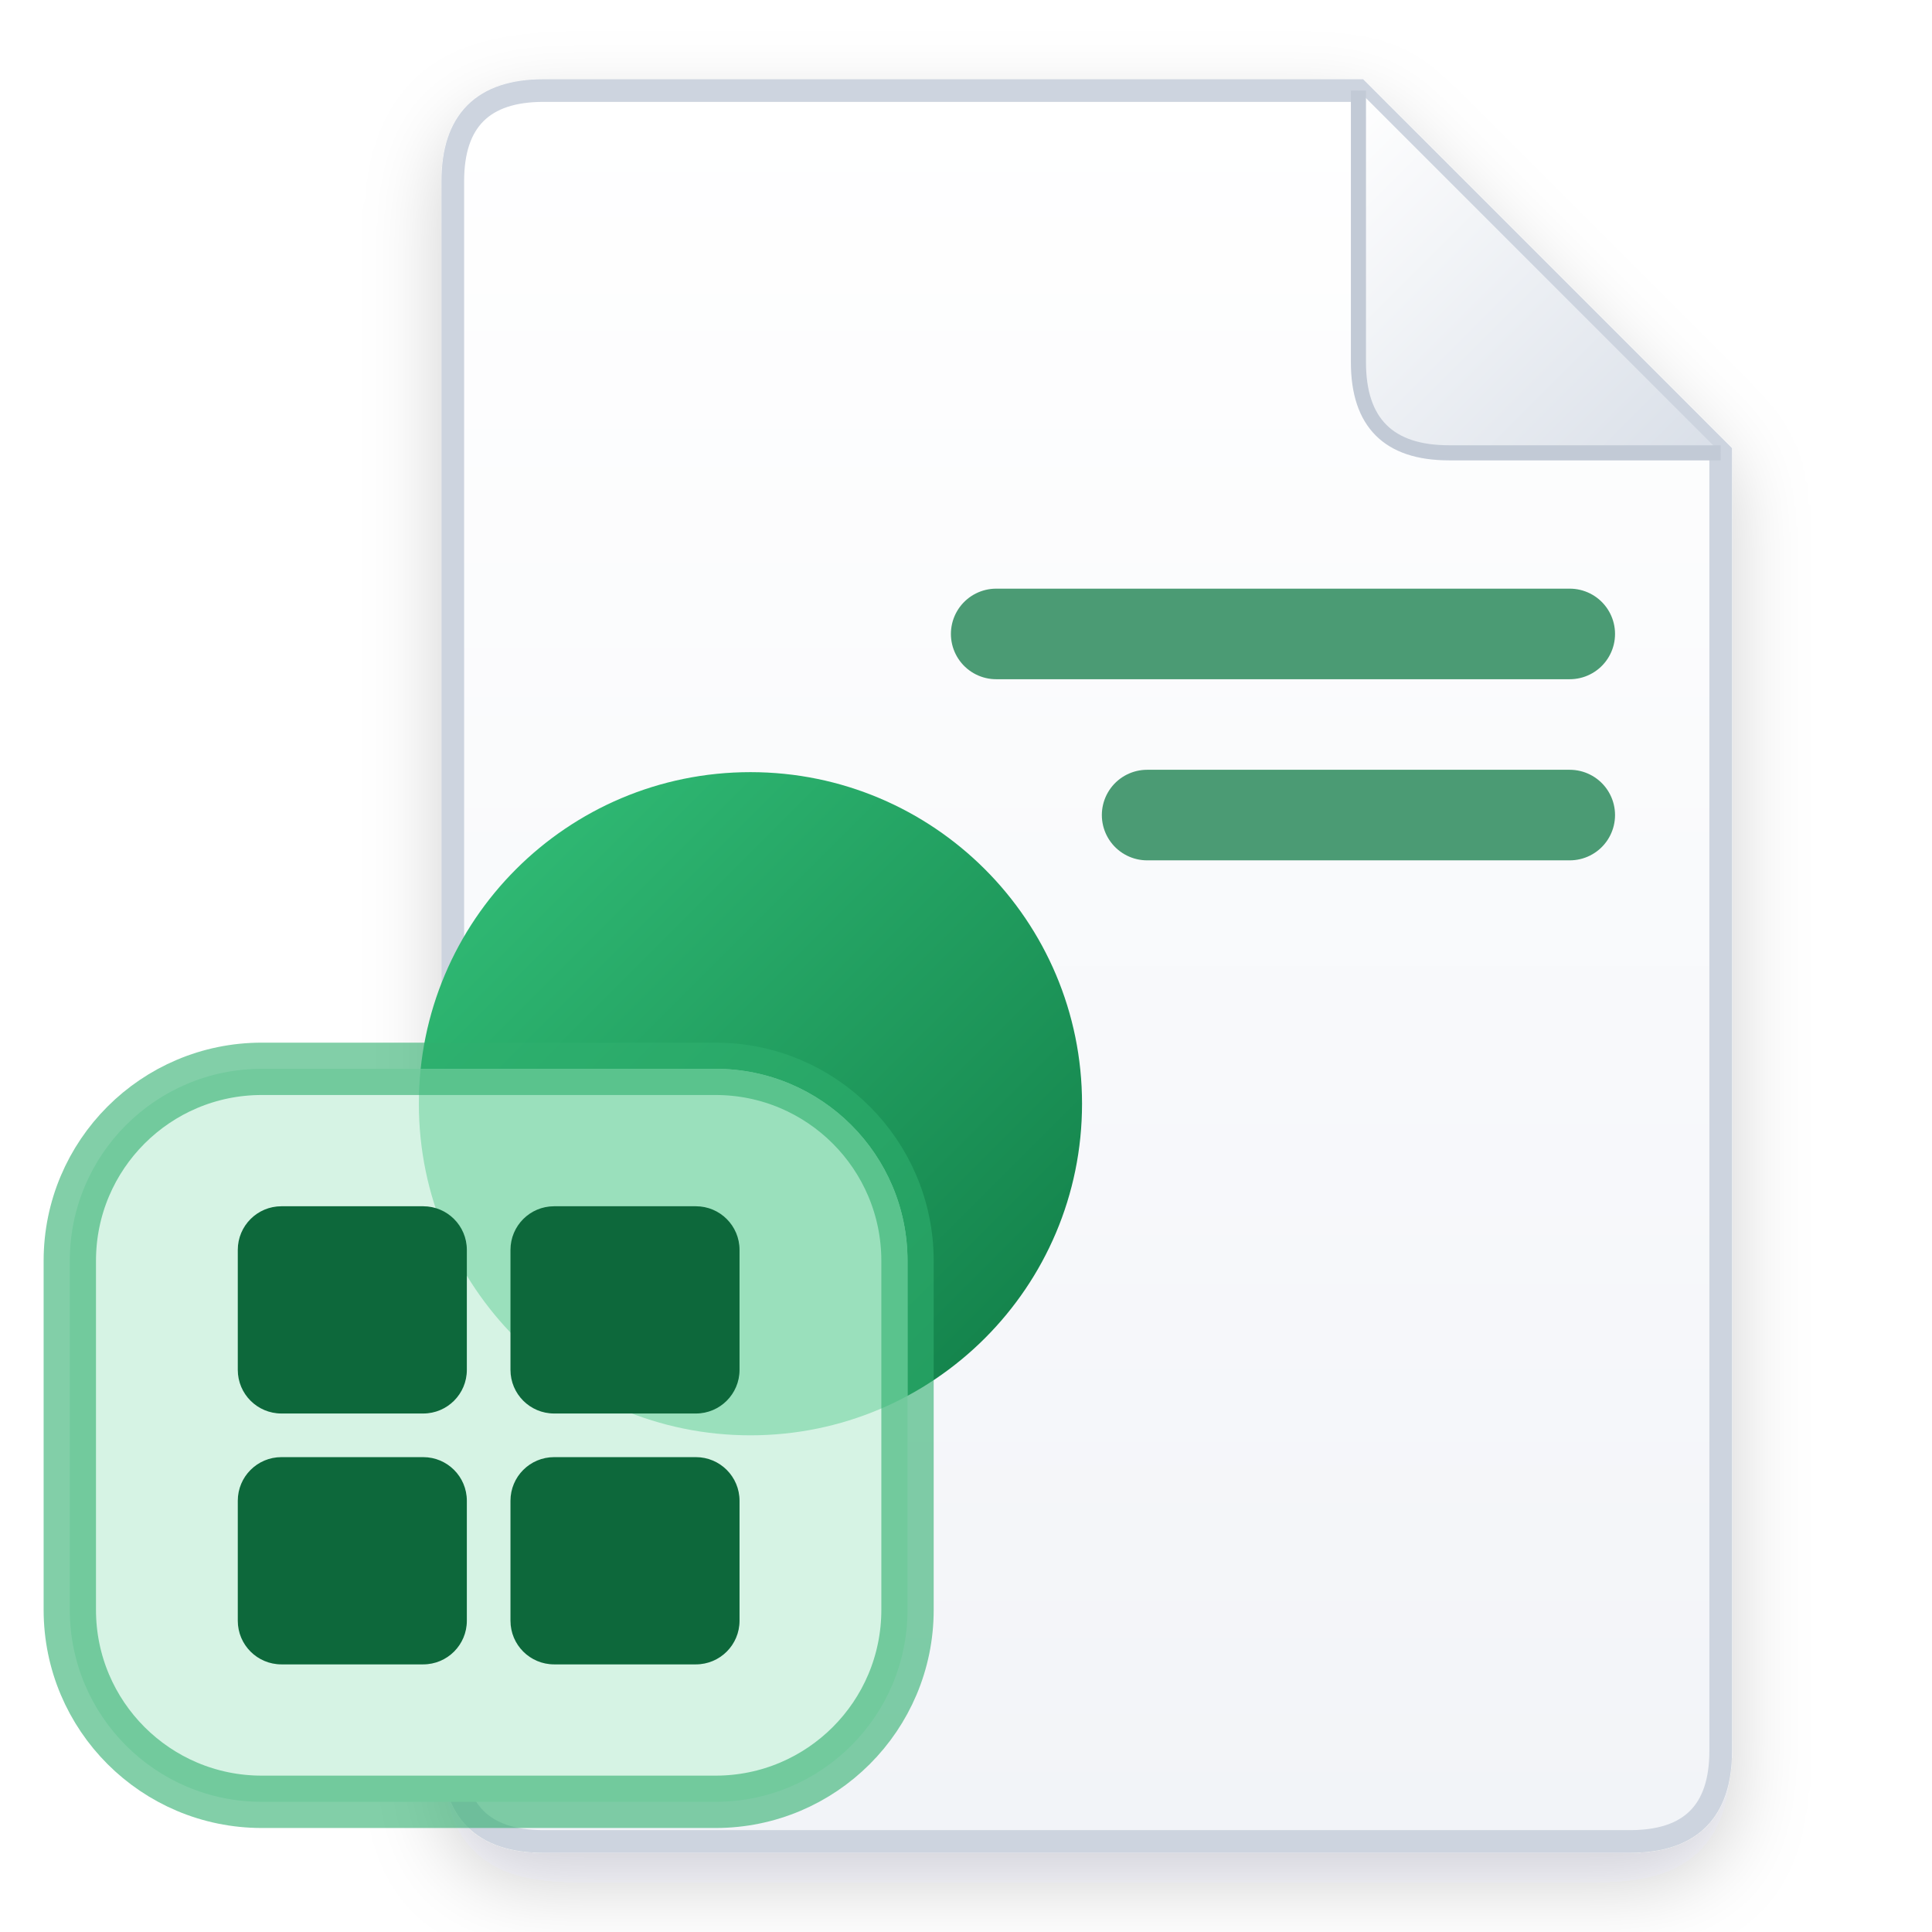
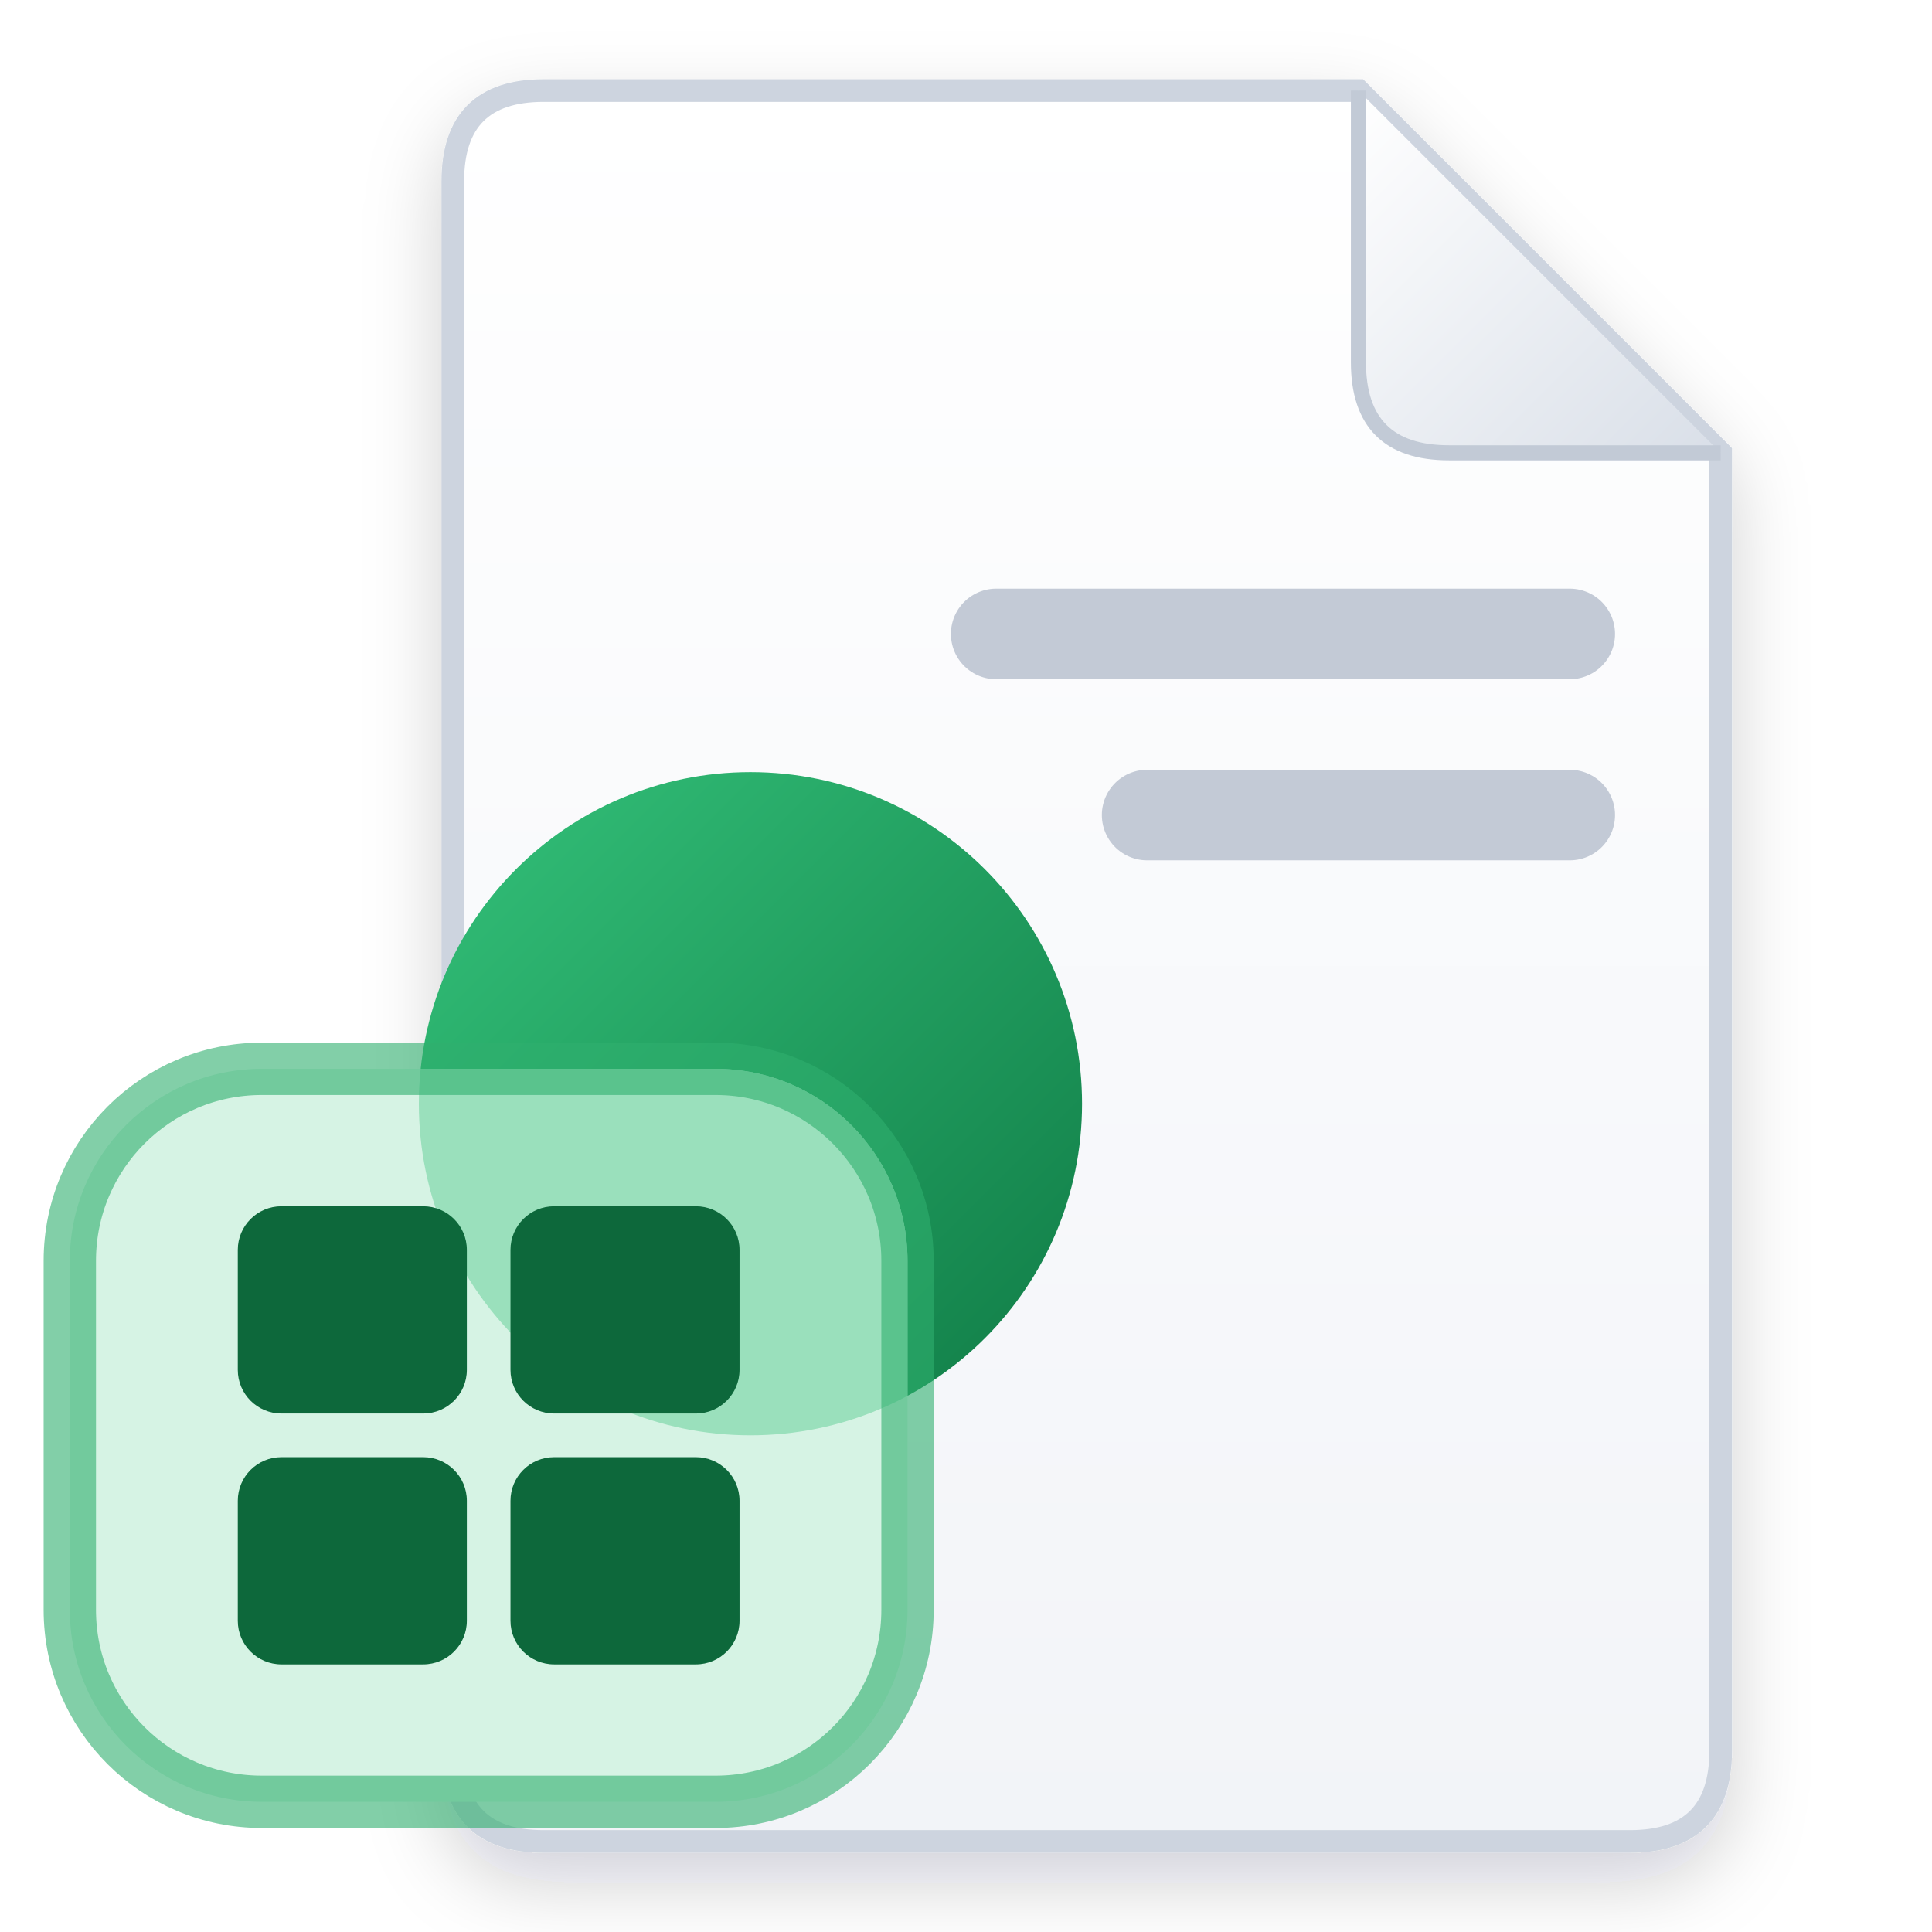
<svg xmlns="http://www.w3.org/2000/svg" viewBox="0 0 128 128" width="128" height="128">
  <defs>
    <linearGradient id="csv-md-pg" x1="0" y1="0" x2="0" y2="1">
      <stop offset="0" stop-color="#ffffff" />
      <stop offset="1" stop-color="#f2f4f8" />
    </linearGradient>
    <linearGradient id="csv-md-fd" x1="0" y1="0" x2="1" y2="1">
      <stop offset="0" stop-color="#ffffff" />
      <stop offset="1" stop-color="#d9dfe8" />
    </linearGradient>
    <filter id="csv-md-sh" x="-20%" y="-20%" width="140%" height="140%">
      <feDropShadow dx="0" dy="2" stdDeviation="2.5" flood-color="#0b1530" flood-opacity=".18" />
    </filter>
  </defs>
  <path d="M36,6 H90 L114,30 V116 Q114,122 108,122 H36 Q30,122 30,116 V12 Q30,6 36,6 Z" fill="url(#csv-md-pg)" stroke="#cdd4df" stroke-width="1.5" filter="url(#csv-md-sh)" />
  <path d="M90,6 V24 Q90,30 96,30 H114 Z" fill="url(#csv-md-fd)" />
  <path d="M90,6 V24 Q90,30 96,30 H114" fill="none" stroke="#c2cad6" stroke-width="1" />
-   <path d="M66,42 H104 M76,54 H104" stroke="#4b9b74" stroke-width="6" stroke-linecap="round" />
+   <path d="M66,42 H104 M76,54 H104" stroke="#c3cad6" stroke-width="6" stroke-linecap="round" />
  <svg x="0" y="50" width="74" height="74" viewBox="0 0 128 128">
    <defs>
      <linearGradient id="grid-sm-g1" x1="0" y1="0" x2="1" y2="1">
        <stop offset="0" stop-color="#34c27a" />
        <stop offset="1" stop-color="#0f7a45" />
      </linearGradient>
      <clipPath id="grid-sm-p2">
        <rect x="8" y="36" width="96" height="84" rx="22" fill="#000" />
      </clipPath>
    </defs>
    <circle cx="86" cy="40" r="38" fill="url(#grid-sm-g1)" />
    <rect x="8" y="36" width="96" height="84" rx="22" fill="#d6f3e4" />
    <g clip-path="url(#grid-sm-p2)">
      <circle cx="86" cy="40" r="38" fill="#9ae0bc" />
    </g>
    <rect x="8" y="36" width="96" height="84" rx="22" fill="none" stroke="#2faf6e" stroke-opacity=".6" stroke-width="6" />
    <g transform="translate(56,78) scale(1.25)">
      <rect x="-23" y="-21" width="21" height="19" rx="4" fill="#0d683b" />
      <rect x="2" y="-21" width="21" height="19" rx="4" fill="#0d683b" />
      <rect x="-23" y="2" width="21" height="19" rx="4" fill="#0d683b" />
      <rect x="2" y="2" width="21" height="19" rx="4" fill="#0d683b" />
    </g>
  </svg>
</svg>
